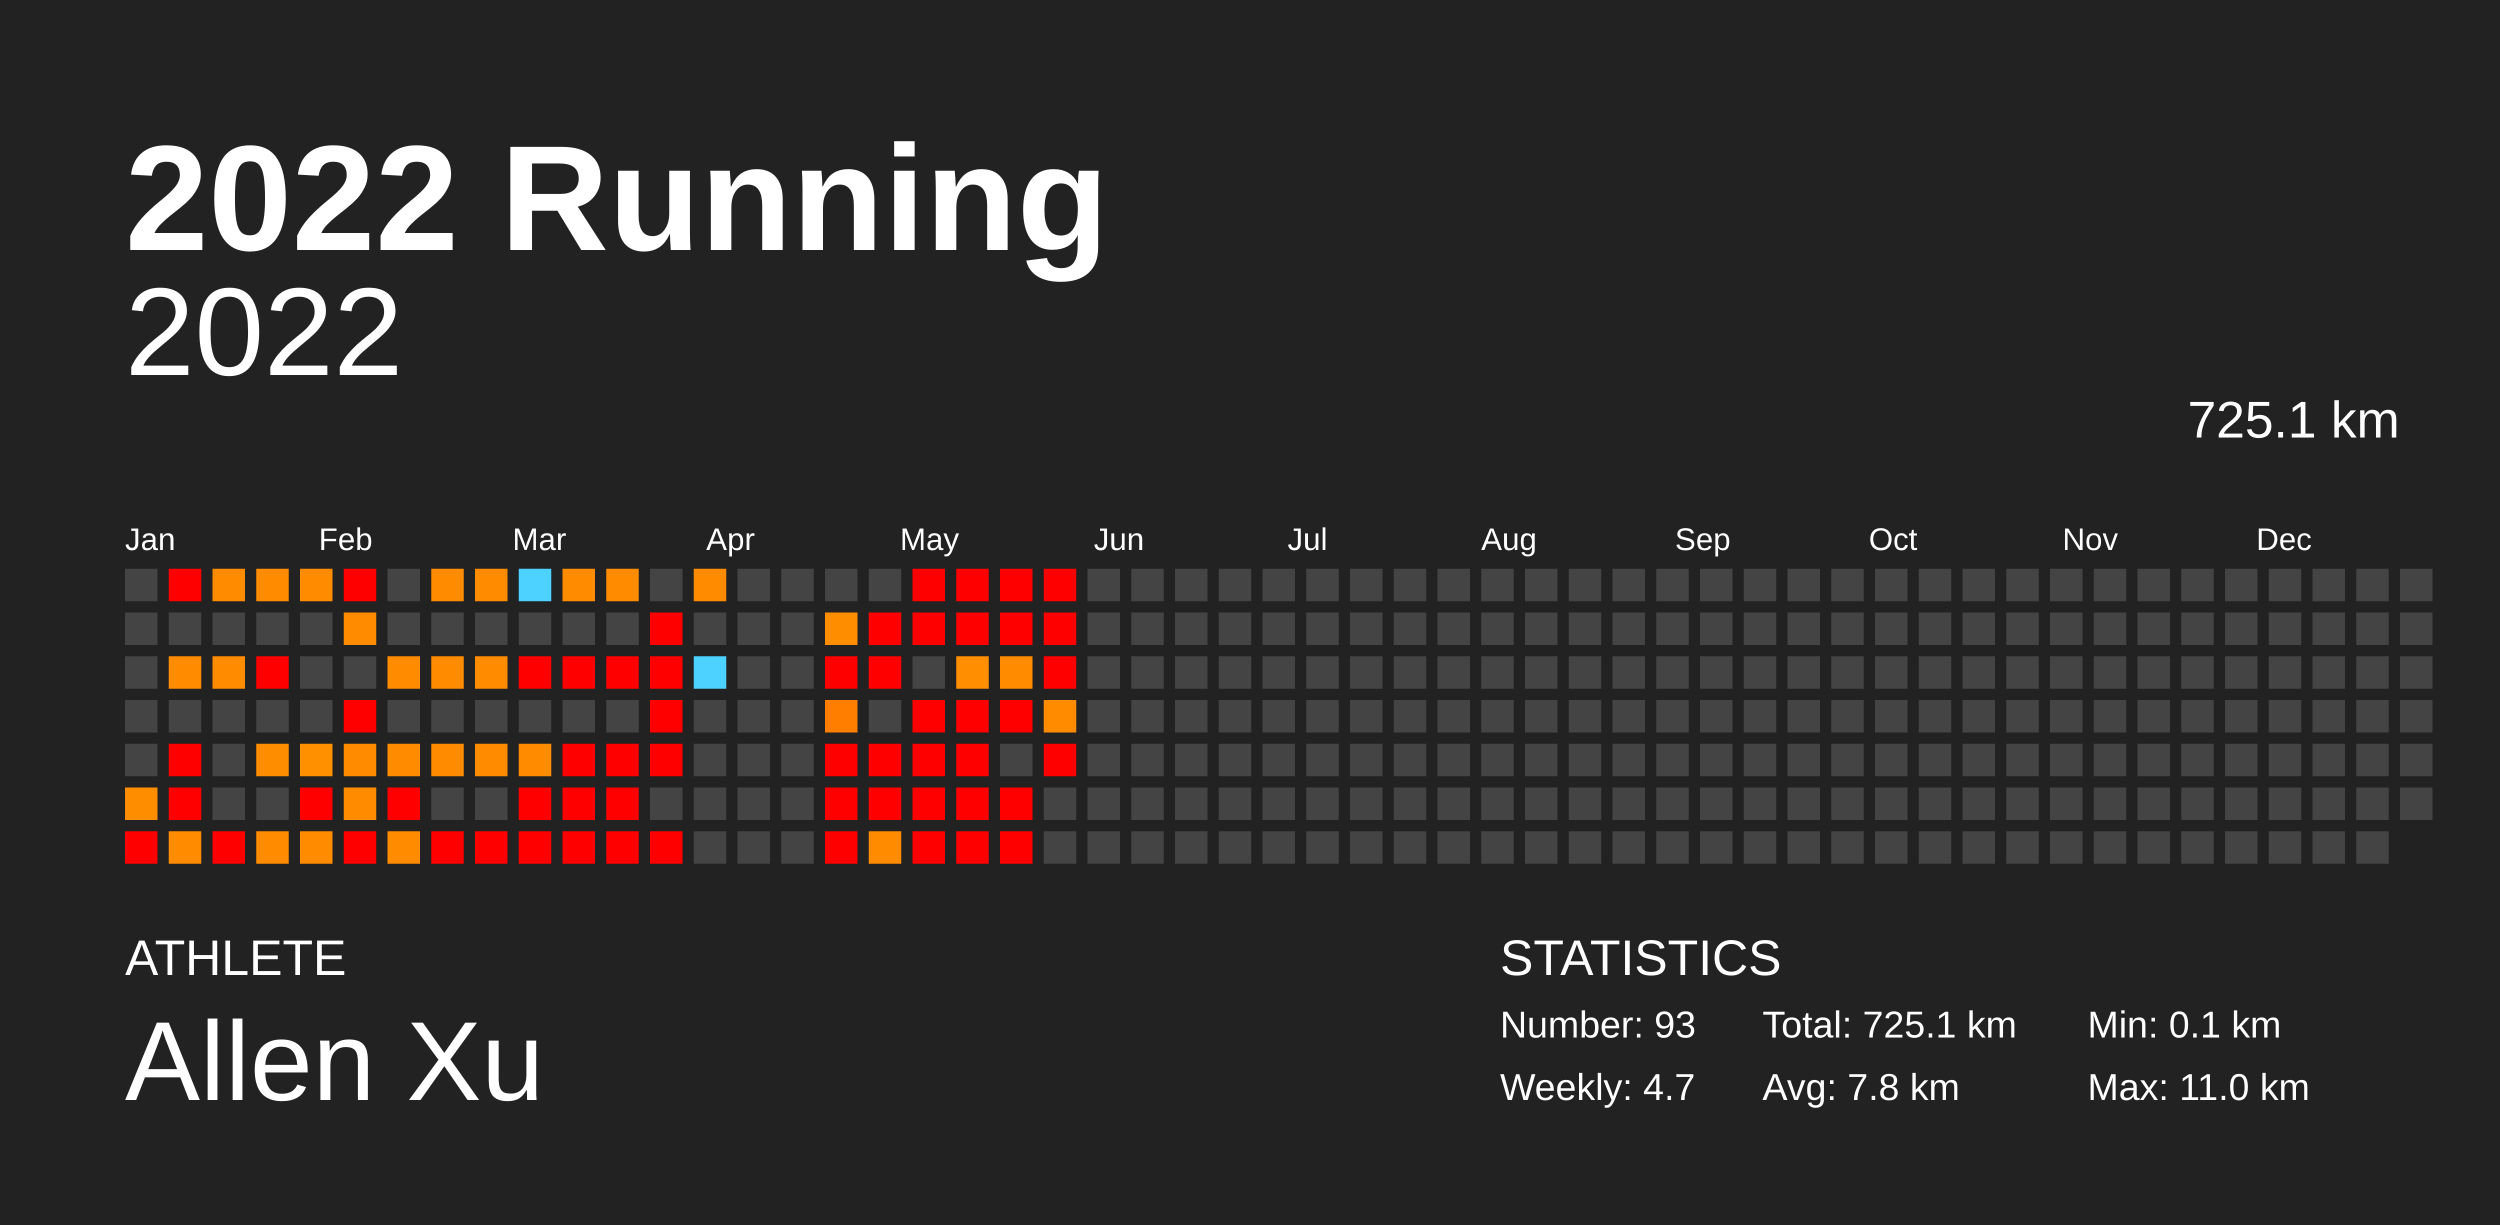
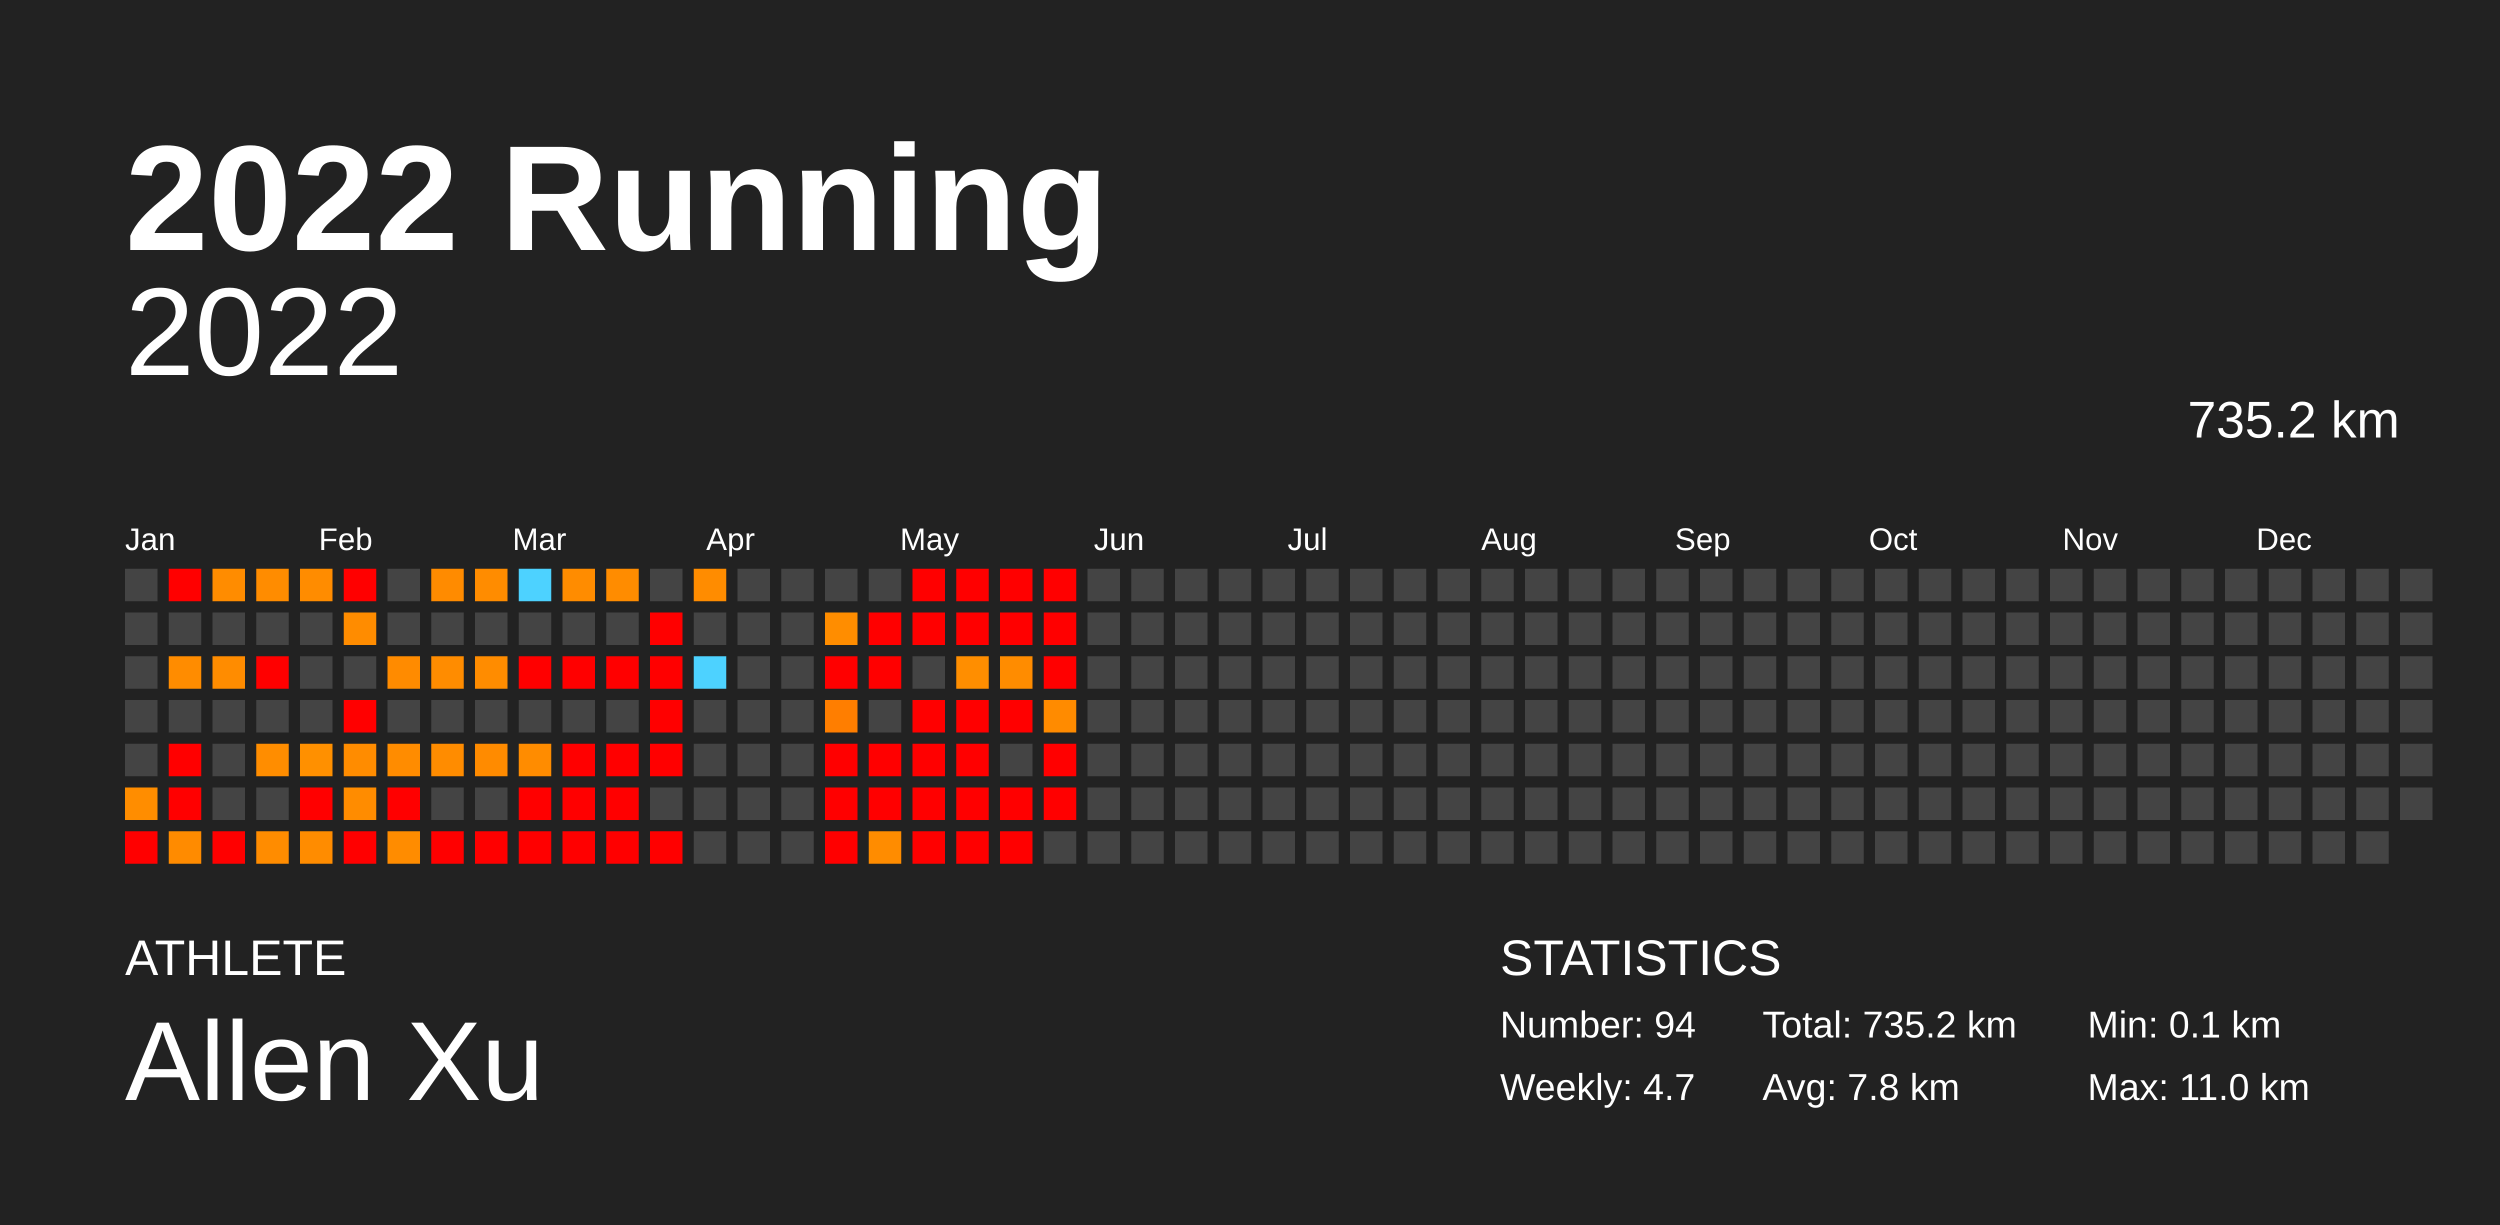
<svg xmlns="http://www.w3.org/2000/svg" baseProfile="full" height="98mm" version="1.1" viewBox="0,0,200,98" width="200mm">
  <defs />
  <rect fill="#222222" height="98" width="200" x="0" y="0" />
  <text fill="#FFFFFF" style="font-size:12px; font-family:Arial; font-weight:bold;" x="10" y="20">2022 Running</text>
  <text fill="#FFFFFF" style="font-size:4px; font-family:Arial" x="10" y="78">ATHLETE</text>
  <text fill="#FFFFFF" style="font-size:9px; font-family:Arial" x="10" y="88">Allen Xu</text>
  <text fill="#FFFFFF" style="font-size:4px; font-family:Arial" x="120" y="78">STATISTICS</text>
-   <text fill="#FFFFFF" style="font-size:3px; font-family:Arial" x="120" y="83">Number: 93</text>
+   <text fill="#FFFFFF" style="font-size:3px; font-family:Arial" x="120" y="83">Number: 94</text>
  <text fill="#FFFFFF" style="font-size:3px; font-family:Arial" x="120" y="88">Weekly: 4.7</text>
-   <text fill="#FFFFFF" style="font-size:3px; font-family:Arial" x="141" y="83">Total: 725.1 km</text>
+   <text fill="#FFFFFF" style="font-size:3px; font-family:Arial" x="141" y="83">Total: 735.2 km</text>
  <text fill="#FFFFFF" style="font-size:3px; font-family:Arial" x="141" y="88">Avg: 7.8 km</text>
  <text fill="#FFFFFF" style="font-size:3px; font-family:Arial" x="167" y="83">Min: 0.1 km</text>
  <text fill="#FFFFFF" style="font-size:3px; font-family:Arial" x="167" y="88">Max: 11.0 km</text>
  <text alignment-baseline="hanging" fill="#FFFFFF" style="font-size:10.0px; font-family:Arial;" x="10" y="30">2022</text>
-   <text alignment-baseline="hanging" fill="#FFFFFF" style="font-size:4.125px; font-family:Arial;" x="175" y="35">725.1 km</text>
+   <text alignment-baseline="hanging" fill="#FFFFFF" style="font-size:4.125px; font-family:Arial;" x="175" y="35">735.2 km</text>
  <text fill="#FFFFFF" style="font-size:2.5px; font-family:Arial" x="10.0" y="44">Jan</text>
  <text fill="#FFFFFF" style="font-size:2.5px; font-family:Arial" x="25.5" y="44">Feb</text>
  <text fill="#FFFFFF" style="font-size:2.5px; font-family:Arial" x="41.0" y="44">Mar</text>
  <text fill="#FFFFFF" style="font-size:2.5px; font-family:Arial" x="56.5" y="44">Apr</text>
  <text fill="#FFFFFF" style="font-size:2.5px; font-family:Arial" x="72.0" y="44">May</text>
  <text fill="#FFFFFF" style="font-size:2.5px; font-family:Arial" x="87.5" y="44">Jun</text>
  <text fill="#FFFFFF" style="font-size:2.5px; font-family:Arial" x="103.0" y="44">Jul</text>
  <text fill="#FFFFFF" style="font-size:2.5px; font-family:Arial" x="118.5" y="44">Aug</text>
  <text fill="#FFFFFF" style="font-size:2.5px; font-family:Arial" x="134.0" y="44">Sep</text>
  <text fill="#FFFFFF" style="font-size:2.5px; font-family:Arial" x="149.5" y="44">Oct</text>
  <text fill="#FFFFFF" style="font-size:2.5px; font-family:Arial" x="165.0" y="44">Nov</text>
  <text fill="#FFFFFF" style="font-size:2.5px; font-family:Arial" x="180.5" y="44">Dec</text>
  <rect fill="#444444" height="2.6" width="2.6" x="10.0" y="45.5" />
  <rect fill="#444444" height="2.6" width="2.6" x="10.0" y="49.0" />
  <rect fill="#444444" height="2.6" width="2.6" x="10.0" y="52.5" />
  <rect fill="#444444" height="2.6" width="2.6" x="10.0" y="56.0" />
  <rect fill="#444444" height="2.6" width="2.6" x="10.0" y="59.5" />
  <rect fill="#ff8d00" height="2.6" width="2.6" x="10.0" y="63.0" />
  <rect fill="red" height="2.6" width="2.6" x="10.0" y="66.5" />
  <rect fill="red" height="2.6" width="2.6" x="13.5" y="45.5" />
  <rect fill="#444444" height="2.6" width="2.6" x="13.5" y="49.0" />
  <rect fill="#ff8c00" height="2.6" width="2.6" x="13.5" y="52.5" />
  <rect fill="#444444" height="2.6" width="2.6" x="13.5" y="56.0" />
  <rect fill="red" height="2.6" width="2.6" x="13.5" y="59.5" />
  <rect fill="red" height="2.6" width="2.6" x="13.5" y="63.0" />
  <rect fill="#ff8b00" height="2.6" width="2.6" x="13.5" y="66.5" />
  <rect fill="#ff8c00" height="2.6" width="2.6" x="17.0" y="45.5" />
  <rect fill="#444444" height="2.6" width="2.6" x="17.0" y="49.0" />
  <rect fill="#ff8c00" height="2.6" width="2.6" x="17.0" y="52.5" />
  <rect fill="#444444" height="2.6" width="2.6" x="17.0" y="56.0" />
  <rect fill="#444444" height="2.6" width="2.6" x="17.0" y="59.5" />
  <rect fill="#444444" height="2.6" width="2.6" x="17.0" y="63.0" />
  <rect fill="red" height="2.6" width="2.6" x="17.0" y="66.5" />
  <rect fill="#ff8c00" height="2.6" width="2.6" x="20.5" y="45.5" />
  <rect fill="#444444" height="2.6" width="2.6" x="20.5" y="49.0" />
  <rect fill="red" height="2.6" width="2.6" x="20.5" y="52.5" />
  <rect fill="#444444" height="2.6" width="2.6" x="20.5" y="56.0" />
  <rect fill="#ff8d00" height="2.6" width="2.6" x="20.5" y="59.5" />
  <rect fill="#444444" height="2.6" width="2.6" x="20.5" y="63.0" />
  <rect fill="#ff8c00" height="2.6" width="2.6" x="20.5" y="66.5" />
  <rect fill="#ff8c00" height="2.6" width="2.6" x="24.0" y="45.5" />
  <rect fill="#444444" height="2.6" width="2.6" x="24.0" y="49.0" />
  <rect fill="#444444" height="2.6" width="2.6" x="24.0" y="52.5" />
  <rect fill="#444444" height="2.6" width="2.6" x="24.0" y="56.0" />
  <rect fill="#ff9000" height="2.6" width="2.6" x="24.0" y="59.5" />
  <rect fill="red" height="2.6" width="2.6" x="24.0" y="63.0" />
  <rect fill="#ff8c00" height="2.6" width="2.6" x="24.0" y="66.5" />
  <rect fill="red" height="2.6" width="2.6" x="27.5" y="45.5" />
  <rect fill="#ff8c00" height="2.6" width="2.6" x="27.5" y="49.0" />
  <rect fill="#444444" height="2.6" width="2.6" x="27.5" y="52.5" />
  <rect fill="red" height="2.6" width="2.6" x="27.5" y="56.0" />
  <rect fill="#ff8c00" height="2.6" width="2.6" x="27.5" y="59.5" />
  <rect fill="#ff8c00" height="2.6" width="2.6" x="27.5" y="63.0" />
  <rect fill="red" height="2.6" width="2.6" x="27.5" y="66.5" />
  <rect fill="#444444" height="2.6" width="2.6" x="31.0" y="45.5" />
  <rect fill="#444444" height="2.6" width="2.6" x="31.0" y="49.0" />
  <rect fill="#ff8b00" height="2.6" width="2.6" x="31.0" y="52.5" />
  <rect fill="#444444" height="2.6" width="2.6" x="31.0" y="56.0" />
  <rect fill="#ff8c00" height="2.6" width="2.6" x="31.0" y="59.5" />
  <rect fill="red" height="2.6" width="2.6" x="31.0" y="63.0" />
  <rect fill="#ff8c00" height="2.6" width="2.6" x="31.0" y="66.5" />
  <rect fill="#ff8b00" height="2.6" width="2.6" x="34.5" y="45.5" />
  <rect fill="#444444" height="2.6" width="2.6" x="34.5" y="49.0" />
  <rect fill="#ff8c00" height="2.6" width="2.6" x="34.5" y="52.5" />
  <rect fill="#444444" height="2.6" width="2.6" x="34.5" y="56.0" />
  <rect fill="#ff8c00" height="2.6" width="2.6" x="34.5" y="59.5" />
  <rect fill="#444444" height="2.6" width="2.6" x="34.5" y="63.0" />
  <rect fill="red" height="2.6" width="2.6" x="34.5" y="66.5" />
  <rect fill="#ff8c00" height="2.6" width="2.6" x="38.0" y="45.5" />
  <rect fill="#444444" height="2.6" width="2.6" x="38.0" y="49.0" />
  <rect fill="#ff8c00" height="2.6" width="2.6" x="38.0" y="52.5" />
  <rect fill="#444444" height="2.6" width="2.6" x="38.0" y="56.0" />
  <rect fill="#ff8b00" height="2.6" width="2.6" x="38.0" y="59.5" />
  <rect fill="#444444" height="2.6" width="2.6" x="38.0" y="63.0" />
  <rect fill="red" height="2.6" width="2.6" x="38.0" y="66.5" />
  <rect fill="#4dd2ff" height="2.6" width="2.6" x="41.5" y="45.5" />
  <rect fill="#444444" height="2.6" width="2.6" x="41.5" y="49.0" />
  <rect fill="red" height="2.6" width="2.6" x="41.5" y="52.5" />
  <rect fill="#444444" height="2.6" width="2.6" x="41.5" y="56.0" />
  <rect fill="#ff8c00" height="2.6" width="2.6" x="41.5" y="59.5" />
  <rect fill="red" height="2.6" width="2.6" x="41.5" y="63.0" />
  <rect fill="red" height="2.6" width="2.6" x="41.5" y="66.5" />
  <rect fill="#ff8c00" height="2.6" width="2.6" x="45.0" y="45.5" />
  <rect fill="#444444" height="2.6" width="2.6" x="45.0" y="49.0" />
  <rect fill="red" height="2.6" width="2.6" x="45.0" y="52.5" />
  <rect fill="#444444" height="2.6" width="2.6" x="45.0" y="56.0" />
  <rect fill="red" height="2.6" width="2.6" x="45.0" y="59.5" />
  <rect fill="red" height="2.6" width="2.6" x="45.0" y="63.0" />
  <rect fill="red" height="2.6" width="2.6" x="45.0" y="66.5" />
  <rect fill="#ff8c00" height="2.6" width="2.6" x="48.5" y="45.5" />
  <rect fill="#444444" height="2.6" width="2.6" x="48.5" y="49.0" />
  <rect fill="red" height="2.6" width="2.6" x="48.5" y="52.5" />
  <rect fill="#444444" height="2.6" width="2.6" x="48.5" y="56.0" />
  <rect fill="red" height="2.6" width="2.6" x="48.5" y="59.5" />
  <rect fill="red" height="2.6" width="2.6" x="48.5" y="63.0" />
  <rect fill="red" height="2.6" width="2.6" x="48.5" y="66.5" />
  <rect fill="#444444" height="2.6" width="2.6" x="52.0" y="45.5" />
  <rect fill="red" height="2.6" width="2.6" x="52.0" y="49.0" />
  <rect fill="red" height="2.6" width="2.6" x="52.0" y="52.5" />
  <rect fill="red" height="2.6" width="2.6" x="52.0" y="56.0" />
  <rect fill="red" height="2.6" width="2.6" x="52.0" y="59.5" />
  <rect fill="#444444" height="2.6" width="2.6" x="52.0" y="63.0" />
  <rect fill="red" height="2.6" width="2.6" x="52.0" y="66.5" />
  <rect fill="#ff8c00" height="2.6" width="2.6" x="55.5" y="45.5" />
  <rect fill="#444444" height="2.6" width="2.6" x="55.5" y="49.0" />
  <rect fill="#4dd2ff" height="2.6" width="2.6" x="55.5" y="52.5" />
  <rect fill="#444444" height="2.6" width="2.6" x="55.5" y="56.0" />
  <rect fill="#444444" height="2.6" width="2.6" x="55.5" y="59.5" />
  <rect fill="#444444" height="2.6" width="2.6" x="55.5" y="63.0" />
  <rect fill="#444444" height="2.6" width="2.6" x="55.5" y="66.5" />
  <rect fill="#444444" height="2.6" width="2.6" x="59.0" y="45.5" />
  <rect fill="#444444" height="2.6" width="2.6" x="59.0" y="49.0" />
  <rect fill="#444444" height="2.6" width="2.6" x="59.0" y="52.5" />
  <rect fill="#444444" height="2.6" width="2.6" x="59.0" y="56.0" />
  <rect fill="#444444" height="2.6" width="2.6" x="59.0" y="59.5" />
  <rect fill="#444444" height="2.6" width="2.6" x="59.0" y="63.0" />
  <rect fill="#444444" height="2.6" width="2.6" x="59.0" y="66.5" />
  <rect fill="#444444" height="2.6" width="2.6" x="62.5" y="45.5" />
  <rect fill="#444444" height="2.6" width="2.6" x="62.5" y="49.0" />
  <rect fill="#444444" height="2.6" width="2.6" x="62.5" y="52.5" />
  <rect fill="#444444" height="2.6" width="2.6" x="62.5" y="56.0" />
  <rect fill="#444444" height="2.6" width="2.6" x="62.5" y="59.5" />
  <rect fill="#444444" height="2.6" width="2.6" x="62.5" y="63.0" />
  <rect fill="#444444" height="2.6" width="2.6" x="62.5" y="66.5" />
  <rect fill="#444444" height="2.6" width="2.6" x="66.0" y="45.5" />
  <rect fill="#ff8d00" height="2.6" width="2.6" x="66.0" y="49.0" />
  <rect fill="red" height="2.6" width="2.6" x="66.0" y="52.5" />
  <rect fill="#ff7e00" height="2.6" width="2.6" x="66.0" y="56.0" />
  <rect fill="red" height="2.6" width="2.6" x="66.0" y="59.5" />
  <rect fill="red" height="2.6" width="2.6" x="66.0" y="63.0" />
  <rect fill="red" height="2.6" width="2.6" x="66.0" y="66.5" />
  <rect fill="#444444" height="2.6" width="2.6" x="69.5" y="45.5" />
  <rect fill="red" height="2.6" width="2.6" x="69.5" y="49.0" />
  <rect fill="red" height="2.6" width="2.6" x="69.5" y="52.5" />
  <rect fill="#444444" height="2.6" width="2.6" x="69.5" y="56.0" />
  <rect fill="red" height="2.6" width="2.6" x="69.5" y="59.5" />
  <rect fill="red" height="2.6" width="2.6" x="69.5" y="63.0" />
  <rect fill="#ff8c00" height="2.6" width="2.6" x="69.5" y="66.5" />
  <rect fill="red" height="2.6" width="2.6" x="73.0" y="45.5" />
  <rect fill="red" height="2.6" width="2.6" x="73.0" y="49.0" />
  <rect fill="#444444" height="2.6" width="2.6" x="73.0" y="52.5" />
  <rect fill="red" height="2.6" width="2.6" x="73.0" y="56.0" />
  <rect fill="red" height="2.6" width="2.6" x="73.0" y="59.5" />
  <rect fill="red" height="2.6" width="2.6" x="73.0" y="63.0" />
  <rect fill="red" height="2.6" width="2.6" x="73.0" y="66.5" />
  <rect fill="red" height="2.6" width="2.6" x="76.5" y="45.5" />
  <rect fill="red" height="2.6" width="2.6" x="76.5" y="49.0" />
  <rect fill="#ff8e00" height="2.6" width="2.6" x="76.5" y="52.5" />
  <rect fill="red" height="2.6" width="2.6" x="76.5" y="56.0" />
  <rect fill="red" height="2.6" width="2.6" x="76.5" y="59.5" />
  <rect fill="red" height="2.6" width="2.6" x="76.5" y="63.0" />
  <rect fill="red" height="2.6" width="2.6" x="76.5" y="66.5" />
  <rect fill="red" height="2.6" width="2.6" x="80.0" y="45.5" />
  <rect fill="red" height="2.6" width="2.6" x="80.0" y="49.0" />
  <rect fill="#ff8c00" height="2.6" width="2.6" x="80.0" y="52.5" />
  <rect fill="red" height="2.6" width="2.6" x="80.0" y="56.0" />
  <rect fill="#444444" height="2.6" width="2.6" x="80.0" y="59.5" />
  <rect fill="red" height="2.6" width="2.6" x="80.0" y="63.0" />
  <rect fill="red" height="2.6" width="2.6" x="80.0" y="66.5" />
  <rect fill="red" height="2.6" width="2.6" x="83.5" y="45.5" />
  <rect fill="red" height="2.6" width="2.6" x="83.5" y="49.0" />
  <rect fill="red" height="2.6" width="2.6" x="83.5" y="52.5" />
  <rect fill="#ff8b00" height="2.6" width="2.6" x="83.5" y="56.0" />
  <rect fill="red" height="2.6" width="2.6" x="83.5" y="59.5" />
-   <rect fill="#444444" height="2.6" width="2.6" x="83.5" y="63.0" />
+   <rect fill="red" height="2.6" width="2.6" x="83.5" y="63.0" />
  <rect fill="#444444" height="2.6" width="2.6" x="83.5" y="66.5" />
  <rect fill="#444444" height="2.6" width="2.6" x="87.0" y="45.5" />
  <rect fill="#444444" height="2.6" width="2.6" x="87.0" y="49.0" />
  <rect fill="#444444" height="2.6" width="2.6" x="87.0" y="52.5" />
  <rect fill="#444444" height="2.6" width="2.6" x="87.0" y="56.0" />
  <rect fill="#444444" height="2.6" width="2.6" x="87.0" y="59.5" />
  <rect fill="#444444" height="2.6" width="2.6" x="87.0" y="63.0" />
  <rect fill="#444444" height="2.6" width="2.6" x="87.0" y="66.5" />
  <rect fill="#444444" height="2.6" width="2.6" x="90.5" y="45.5" />
  <rect fill="#444444" height="2.6" width="2.6" x="90.5" y="49.0" />
  <rect fill="#444444" height="2.6" width="2.6" x="90.5" y="52.5" />
  <rect fill="#444444" height="2.6" width="2.6" x="90.5" y="56.0" />
  <rect fill="#444444" height="2.6" width="2.6" x="90.5" y="59.5" />
  <rect fill="#444444" height="2.6" width="2.6" x="90.5" y="63.0" />
  <rect fill="#444444" height="2.6" width="2.6" x="90.5" y="66.5" />
  <rect fill="#444444" height="2.6" width="2.6" x="94.0" y="45.5" />
  <rect fill="#444444" height="2.6" width="2.6" x="94.0" y="49.0" />
  <rect fill="#444444" height="2.6" width="2.6" x="94.0" y="52.5" />
  <rect fill="#444444" height="2.6" width="2.6" x="94.0" y="56.0" />
  <rect fill="#444444" height="2.6" width="2.6" x="94.0" y="59.5" />
  <rect fill="#444444" height="2.6" width="2.6" x="94.0" y="63.0" />
  <rect fill="#444444" height="2.6" width="2.6" x="94.0" y="66.5" />
  <rect fill="#444444" height="2.6" width="2.6" x="97.5" y="45.5" />
  <rect fill="#444444" height="2.6" width="2.6" x="97.5" y="49.0" />
  <rect fill="#444444" height="2.6" width="2.6" x="97.5" y="52.5" />
  <rect fill="#444444" height="2.6" width="2.6" x="97.5" y="56.0" />
  <rect fill="#444444" height="2.6" width="2.6" x="97.5" y="59.5" />
  <rect fill="#444444" height="2.6" width="2.6" x="97.5" y="63.0" />
  <rect fill="#444444" height="2.6" width="2.6" x="97.5" y="66.5" />
  <rect fill="#444444" height="2.6" width="2.6" x="101.0" y="45.5" />
  <rect fill="#444444" height="2.6" width="2.6" x="101.0" y="49.0" />
  <rect fill="#444444" height="2.6" width="2.6" x="101.0" y="52.5" />
  <rect fill="#444444" height="2.6" width="2.6" x="101.0" y="56.0" />
  <rect fill="#444444" height="2.6" width="2.6" x="101.0" y="59.5" />
  <rect fill="#444444" height="2.6" width="2.6" x="101.0" y="63.0" />
  <rect fill="#444444" height="2.6" width="2.6" x="101.0" y="66.5" />
  <rect fill="#444444" height="2.6" width="2.6" x="104.5" y="45.5" />
  <rect fill="#444444" height="2.6" width="2.6" x="104.5" y="49.0" />
  <rect fill="#444444" height="2.6" width="2.6" x="104.5" y="52.5" />
  <rect fill="#444444" height="2.6" width="2.6" x="104.5" y="56.0" />
  <rect fill="#444444" height="2.6" width="2.6" x="104.5" y="59.5" />
  <rect fill="#444444" height="2.6" width="2.6" x="104.5" y="63.0" />
  <rect fill="#444444" height="2.6" width="2.6" x="104.5" y="66.5" />
  <rect fill="#444444" height="2.6" width="2.6" x="108.0" y="45.5" />
  <rect fill="#444444" height="2.6" width="2.6" x="108.0" y="49.0" />
  <rect fill="#444444" height="2.6" width="2.6" x="108.0" y="52.5" />
  <rect fill="#444444" height="2.6" width="2.6" x="108.0" y="56.0" />
  <rect fill="#444444" height="2.6" width="2.6" x="108.0" y="59.5" />
  <rect fill="#444444" height="2.6" width="2.6" x="108.0" y="63.0" />
  <rect fill="#444444" height="2.6" width="2.6" x="108.0" y="66.5" />
  <rect fill="#444444" height="2.6" width="2.6" x="111.5" y="45.5" />
  <rect fill="#444444" height="2.6" width="2.6" x="111.5" y="49.0" />
  <rect fill="#444444" height="2.6" width="2.6" x="111.5" y="52.5" />
  <rect fill="#444444" height="2.6" width="2.6" x="111.5" y="56.0" />
  <rect fill="#444444" height="2.6" width="2.6" x="111.5" y="59.5" />
  <rect fill="#444444" height="2.6" width="2.6" x="111.5" y="63.0" />
  <rect fill="#444444" height="2.6" width="2.6" x="111.5" y="66.5" />
  <rect fill="#444444" height="2.6" width="2.6" x="115.0" y="45.5" />
  <rect fill="#444444" height="2.6" width="2.6" x="115.0" y="49.0" />
  <rect fill="#444444" height="2.6" width="2.6" x="115.0" y="52.5" />
  <rect fill="#444444" height="2.6" width="2.6" x="115.0" y="56.0" />
  <rect fill="#444444" height="2.6" width="2.6" x="115.0" y="59.5" />
  <rect fill="#444444" height="2.6" width="2.6" x="115.0" y="63.0" />
  <rect fill="#444444" height="2.6" width="2.6" x="115.0" y="66.5" />
  <rect fill="#444444" height="2.6" width="2.6" x="118.5" y="45.5" />
  <rect fill="#444444" height="2.6" width="2.6" x="118.5" y="49.0" />
  <rect fill="#444444" height="2.6" width="2.6" x="118.5" y="52.5" />
  <rect fill="#444444" height="2.6" width="2.6" x="118.5" y="56.0" />
  <rect fill="#444444" height="2.6" width="2.6" x="118.5" y="59.5" />
  <rect fill="#444444" height="2.6" width="2.6" x="118.5" y="63.0" />
  <rect fill="#444444" height="2.6" width="2.6" x="118.5" y="66.5" />
  <rect fill="#444444" height="2.6" width="2.6" x="122.0" y="45.5" />
  <rect fill="#444444" height="2.6" width="2.6" x="122.0" y="49.0" />
  <rect fill="#444444" height="2.6" width="2.6" x="122.0" y="52.5" />
  <rect fill="#444444" height="2.6" width="2.6" x="122.0" y="56.0" />
  <rect fill="#444444" height="2.6" width="2.6" x="122.0" y="59.5" />
  <rect fill="#444444" height="2.6" width="2.6" x="122.0" y="63.0" />
  <rect fill="#444444" height="2.6" width="2.6" x="122.0" y="66.5" />
  <rect fill="#444444" height="2.6" width="2.6" x="125.5" y="45.5" />
  <rect fill="#444444" height="2.6" width="2.6" x="125.5" y="49.0" />
  <rect fill="#444444" height="2.6" width="2.6" x="125.5" y="52.5" />
  <rect fill="#444444" height="2.6" width="2.6" x="125.5" y="56.0" />
  <rect fill="#444444" height="2.6" width="2.6" x="125.5" y="59.5" />
  <rect fill="#444444" height="2.6" width="2.6" x="125.5" y="63.0" />
  <rect fill="#444444" height="2.6" width="2.6" x="125.5" y="66.5" />
  <rect fill="#444444" height="2.6" width="2.6" x="129.0" y="45.5" />
  <rect fill="#444444" height="2.6" width="2.6" x="129.0" y="49.0" />
  <rect fill="#444444" height="2.6" width="2.6" x="129.0" y="52.5" />
  <rect fill="#444444" height="2.6" width="2.6" x="129.0" y="56.0" />
  <rect fill="#444444" height="2.6" width="2.6" x="129.0" y="59.5" />
  <rect fill="#444444" height="2.6" width="2.6" x="129.0" y="63.0" />
  <rect fill="#444444" height="2.6" width="2.6" x="129.0" y="66.5" />
  <rect fill="#444444" height="2.6" width="2.6" x="132.5" y="45.5" />
  <rect fill="#444444" height="2.6" width="2.6" x="132.5" y="49.0" />
  <rect fill="#444444" height="2.6" width="2.6" x="132.5" y="52.5" />
  <rect fill="#444444" height="2.6" width="2.6" x="132.5" y="56.0" />
  <rect fill="#444444" height="2.6" width="2.6" x="132.5" y="59.5" />
  <rect fill="#444444" height="2.6" width="2.6" x="132.5" y="63.0" />
  <rect fill="#444444" height="2.6" width="2.6" x="132.5" y="66.5" />
  <rect fill="#444444" height="2.6" width="2.6" x="136.0" y="45.5" />
  <rect fill="#444444" height="2.6" width="2.6" x="136.0" y="49.0" />
  <rect fill="#444444" height="2.6" width="2.6" x="136.0" y="52.5" />
  <rect fill="#444444" height="2.6" width="2.6" x="136.0" y="56.0" />
  <rect fill="#444444" height="2.6" width="2.6" x="136.0" y="59.5" />
  <rect fill="#444444" height="2.6" width="2.6" x="136.0" y="63.0" />
  <rect fill="#444444" height="2.6" width="2.6" x="136.0" y="66.5" />
  <rect fill="#444444" height="2.6" width="2.6" x="139.5" y="45.5" />
  <rect fill="#444444" height="2.6" width="2.6" x="139.5" y="49.0" />
  <rect fill="#444444" height="2.6" width="2.6" x="139.5" y="52.5" />
  <rect fill="#444444" height="2.6" width="2.6" x="139.5" y="56.0" />
  <rect fill="#444444" height="2.6" width="2.6" x="139.5" y="59.5" />
  <rect fill="#444444" height="2.6" width="2.6" x="139.5" y="63.0" />
  <rect fill="#444444" height="2.6" width="2.6" x="139.5" y="66.5" />
  <rect fill="#444444" height="2.6" width="2.6" x="143.0" y="45.5" />
  <rect fill="#444444" height="2.6" width="2.6" x="143.0" y="49.0" />
  <rect fill="#444444" height="2.6" width="2.6" x="143.0" y="52.5" />
  <rect fill="#444444" height="2.6" width="2.6" x="143.0" y="56.0" />
  <rect fill="#444444" height="2.6" width="2.6" x="143.0" y="59.5" />
  <rect fill="#444444" height="2.6" width="2.6" x="143.0" y="63.0" />
  <rect fill="#444444" height="2.6" width="2.6" x="143.0" y="66.5" />
  <rect fill="#444444" height="2.6" width="2.6" x="146.5" y="45.5" />
  <rect fill="#444444" height="2.6" width="2.6" x="146.5" y="49.0" />
  <rect fill="#444444" height="2.6" width="2.6" x="146.5" y="52.5" />
  <rect fill="#444444" height="2.6" width="2.6" x="146.5" y="56.0" />
  <rect fill="#444444" height="2.6" width="2.6" x="146.5" y="59.5" />
  <rect fill="#444444" height="2.6" width="2.6" x="146.5" y="63.0" />
  <rect fill="#444444" height="2.6" width="2.6" x="146.5" y="66.5" />
  <rect fill="#444444" height="2.6" width="2.6" x="150.0" y="45.5" />
  <rect fill="#444444" height="2.6" width="2.6" x="150.0" y="49.0" />
  <rect fill="#444444" height="2.6" width="2.6" x="150.0" y="52.5" />
  <rect fill="#444444" height="2.6" width="2.6" x="150.0" y="56.0" />
  <rect fill="#444444" height="2.6" width="2.6" x="150.0" y="59.5" />
  <rect fill="#444444" height="2.6" width="2.6" x="150.0" y="63.0" />
  <rect fill="#444444" height="2.6" width="2.6" x="150.0" y="66.5" />
  <rect fill="#444444" height="2.6" width="2.6" x="153.5" y="45.5" />
  <rect fill="#444444" height="2.6" width="2.6" x="153.5" y="49.0" />
  <rect fill="#444444" height="2.6" width="2.6" x="153.5" y="52.5" />
  <rect fill="#444444" height="2.6" width="2.6" x="153.5" y="56.0" />
  <rect fill="#444444" height="2.6" width="2.6" x="153.5" y="59.5" />
  <rect fill="#444444" height="2.6" width="2.6" x="153.5" y="63.0" />
  <rect fill="#444444" height="2.6" width="2.6" x="153.5" y="66.5" />
  <rect fill="#444444" height="2.6" width="2.6" x="157.0" y="45.5" />
  <rect fill="#444444" height="2.6" width="2.6" x="157.0" y="49.0" />
  <rect fill="#444444" height="2.6" width="2.6" x="157.0" y="52.5" />
  <rect fill="#444444" height="2.6" width="2.6" x="157.0" y="56.0" />
  <rect fill="#444444" height="2.6" width="2.6" x="157.0" y="59.5" />
  <rect fill="#444444" height="2.6" width="2.6" x="157.0" y="63.0" />
  <rect fill="#444444" height="2.6" width="2.6" x="157.0" y="66.5" />
  <rect fill="#444444" height="2.6" width="2.6" x="160.5" y="45.5" />
  <rect fill="#444444" height="2.6" width="2.6" x="160.5" y="49.0" />
  <rect fill="#444444" height="2.6" width="2.6" x="160.5" y="52.5" />
  <rect fill="#444444" height="2.6" width="2.6" x="160.5" y="56.0" />
  <rect fill="#444444" height="2.6" width="2.6" x="160.5" y="59.5" />
  <rect fill="#444444" height="2.6" width="2.6" x="160.5" y="63.0" />
  <rect fill="#444444" height="2.6" width="2.6" x="160.5" y="66.5" />
  <rect fill="#444444" height="2.6" width="2.6" x="164.0" y="45.5" />
  <rect fill="#444444" height="2.6" width="2.6" x="164.0" y="49.0" />
  <rect fill="#444444" height="2.6" width="2.6" x="164.0" y="52.5" />
  <rect fill="#444444" height="2.6" width="2.6" x="164.0" y="56.0" />
  <rect fill="#444444" height="2.6" width="2.6" x="164.0" y="59.5" />
  <rect fill="#444444" height="2.6" width="2.6" x="164.0" y="63.0" />
  <rect fill="#444444" height="2.6" width="2.6" x="164.0" y="66.5" />
  <rect fill="#444444" height="2.6" width="2.6" x="167.5" y="45.5" />
  <rect fill="#444444" height="2.6" width="2.6" x="167.5" y="49.0" />
  <rect fill="#444444" height="2.6" width="2.6" x="167.5" y="52.5" />
  <rect fill="#444444" height="2.6" width="2.6" x="167.5" y="56.0" />
  <rect fill="#444444" height="2.6" width="2.6" x="167.5" y="59.5" />
  <rect fill="#444444" height="2.6" width="2.6" x="167.5" y="63.0" />
  <rect fill="#444444" height="2.6" width="2.6" x="167.5" y="66.5" />
  <rect fill="#444444" height="2.6" width="2.6" x="171.0" y="45.5" />
  <rect fill="#444444" height="2.6" width="2.6" x="171.0" y="49.0" />
  <rect fill="#444444" height="2.6" width="2.6" x="171.0" y="52.5" />
  <rect fill="#444444" height="2.6" width="2.6" x="171.0" y="56.0" />
  <rect fill="#444444" height="2.6" width="2.6" x="171.0" y="59.5" />
  <rect fill="#444444" height="2.6" width="2.6" x="171.0" y="63.0" />
  <rect fill="#444444" height="2.6" width="2.6" x="171.0" y="66.5" />
  <rect fill="#444444" height="2.6" width="2.6" x="174.5" y="45.5" />
  <rect fill="#444444" height="2.6" width="2.6" x="174.5" y="49.0" />
  <rect fill="#444444" height="2.6" width="2.6" x="174.5" y="52.5" />
  <rect fill="#444444" height="2.6" width="2.6" x="174.5" y="56.0" />
  <rect fill="#444444" height="2.6" width="2.6" x="174.5" y="59.5" />
  <rect fill="#444444" height="2.6" width="2.6" x="174.5" y="63.0" />
  <rect fill="#444444" height="2.6" width="2.6" x="174.5" y="66.5" />
  <rect fill="#444444" height="2.6" width="2.6" x="178.0" y="45.5" />
  <rect fill="#444444" height="2.6" width="2.6" x="178.0" y="49.0" />
  <rect fill="#444444" height="2.6" width="2.6" x="178.0" y="52.5" />
  <rect fill="#444444" height="2.6" width="2.6" x="178.0" y="56.0" />
  <rect fill="#444444" height="2.6" width="2.6" x="178.0" y="59.5" />
  <rect fill="#444444" height="2.6" width="2.6" x="178.0" y="63.0" />
  <rect fill="#444444" height="2.6" width="2.6" x="178.0" y="66.5" />
  <rect fill="#444444" height="2.6" width="2.6" x="181.5" y="45.5" />
  <rect fill="#444444" height="2.6" width="2.6" x="181.5" y="49.0" />
  <rect fill="#444444" height="2.6" width="2.6" x="181.5" y="52.5" />
  <rect fill="#444444" height="2.6" width="2.6" x="181.5" y="56.0" />
  <rect fill="#444444" height="2.6" width="2.6" x="181.5" y="59.5" />
  <rect fill="#444444" height="2.6" width="2.6" x="181.5" y="63.0" />
  <rect fill="#444444" height="2.6" width="2.6" x="181.5" y="66.5" />
  <rect fill="#444444" height="2.6" width="2.6" x="185.0" y="45.5" />
  <rect fill="#444444" height="2.6" width="2.6" x="185.0" y="49.0" />
  <rect fill="#444444" height="2.6" width="2.6" x="185.0" y="52.5" />
  <rect fill="#444444" height="2.6" width="2.6" x="185.0" y="56.0" />
  <rect fill="#444444" height="2.6" width="2.6" x="185.0" y="59.5" />
  <rect fill="#444444" height="2.6" width="2.6" x="185.0" y="63.0" />
  <rect fill="#444444" height="2.6" width="2.6" x="185.0" y="66.5" />
  <rect fill="#444444" height="2.6" width="2.6" x="188.5" y="45.5" />
  <rect fill="#444444" height="2.6" width="2.6" x="188.5" y="49.0" />
  <rect fill="#444444" height="2.6" width="2.6" x="188.5" y="52.5" />
  <rect fill="#444444" height="2.6" width="2.6" x="188.5" y="56.0" />
  <rect fill="#444444" height="2.6" width="2.6" x="188.5" y="59.5" />
  <rect fill="#444444" height="2.6" width="2.6" x="188.5" y="63.0" />
  <rect fill="#444444" height="2.6" width="2.6" x="188.5" y="66.5" />
  <rect fill="#444444" height="2.6" width="2.6" x="192.0" y="45.5" />
  <rect fill="#444444" height="2.6" width="2.6" x="192.0" y="49.0" />
  <rect fill="#444444" height="2.6" width="2.6" x="192.0" y="52.5" />
  <rect fill="#444444" height="2.6" width="2.6" x="192.0" y="56.0" />
  <rect fill="#444444" height="2.6" width="2.6" x="192.0" y="59.5" />
  <rect fill="#444444" height="2.6" width="2.6" x="192.0" y="63.0" />
</svg>
